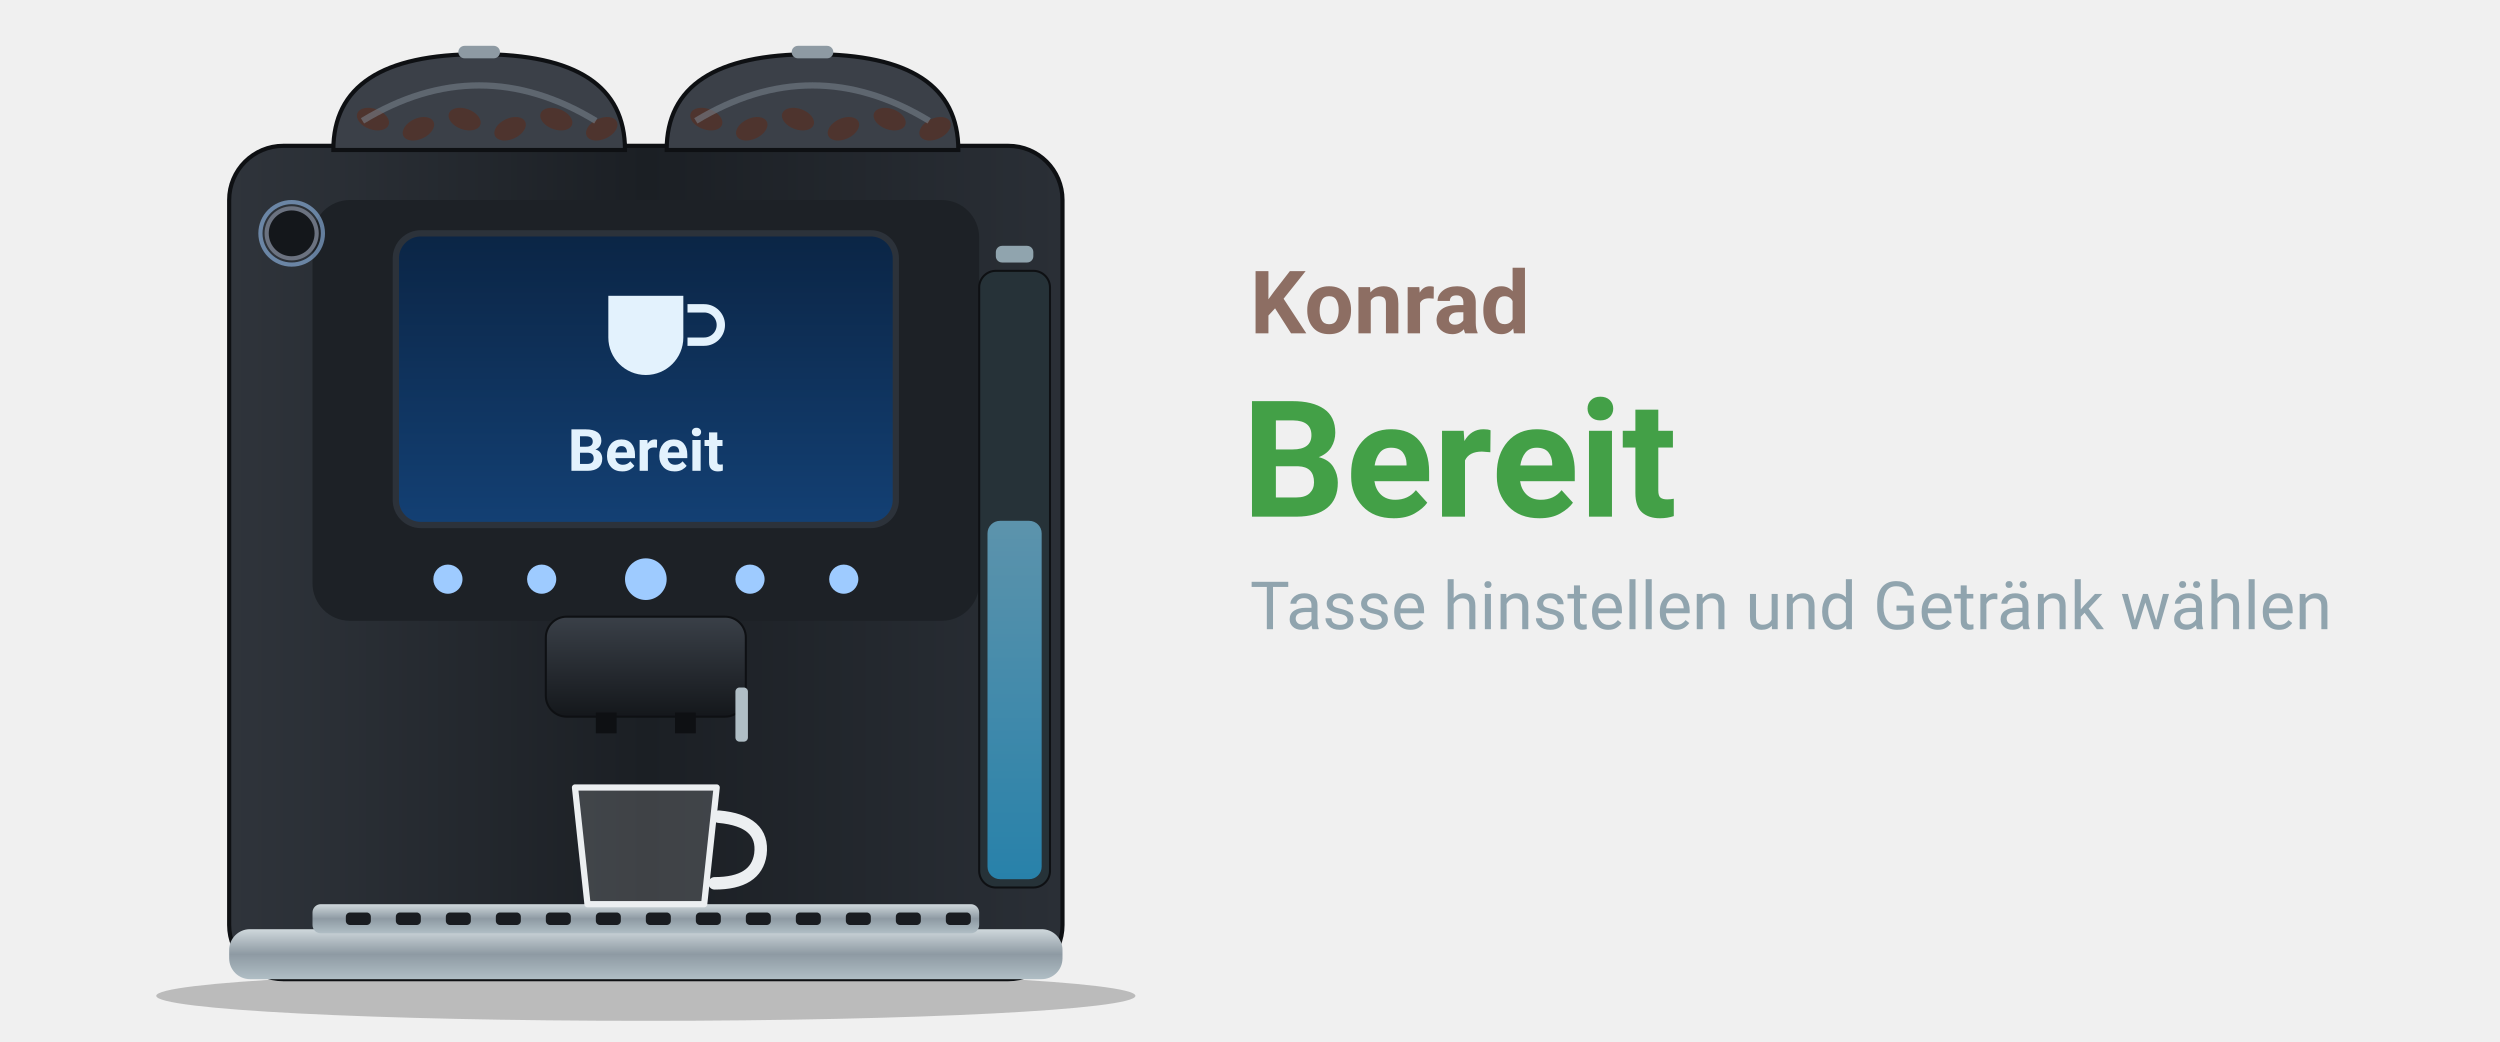
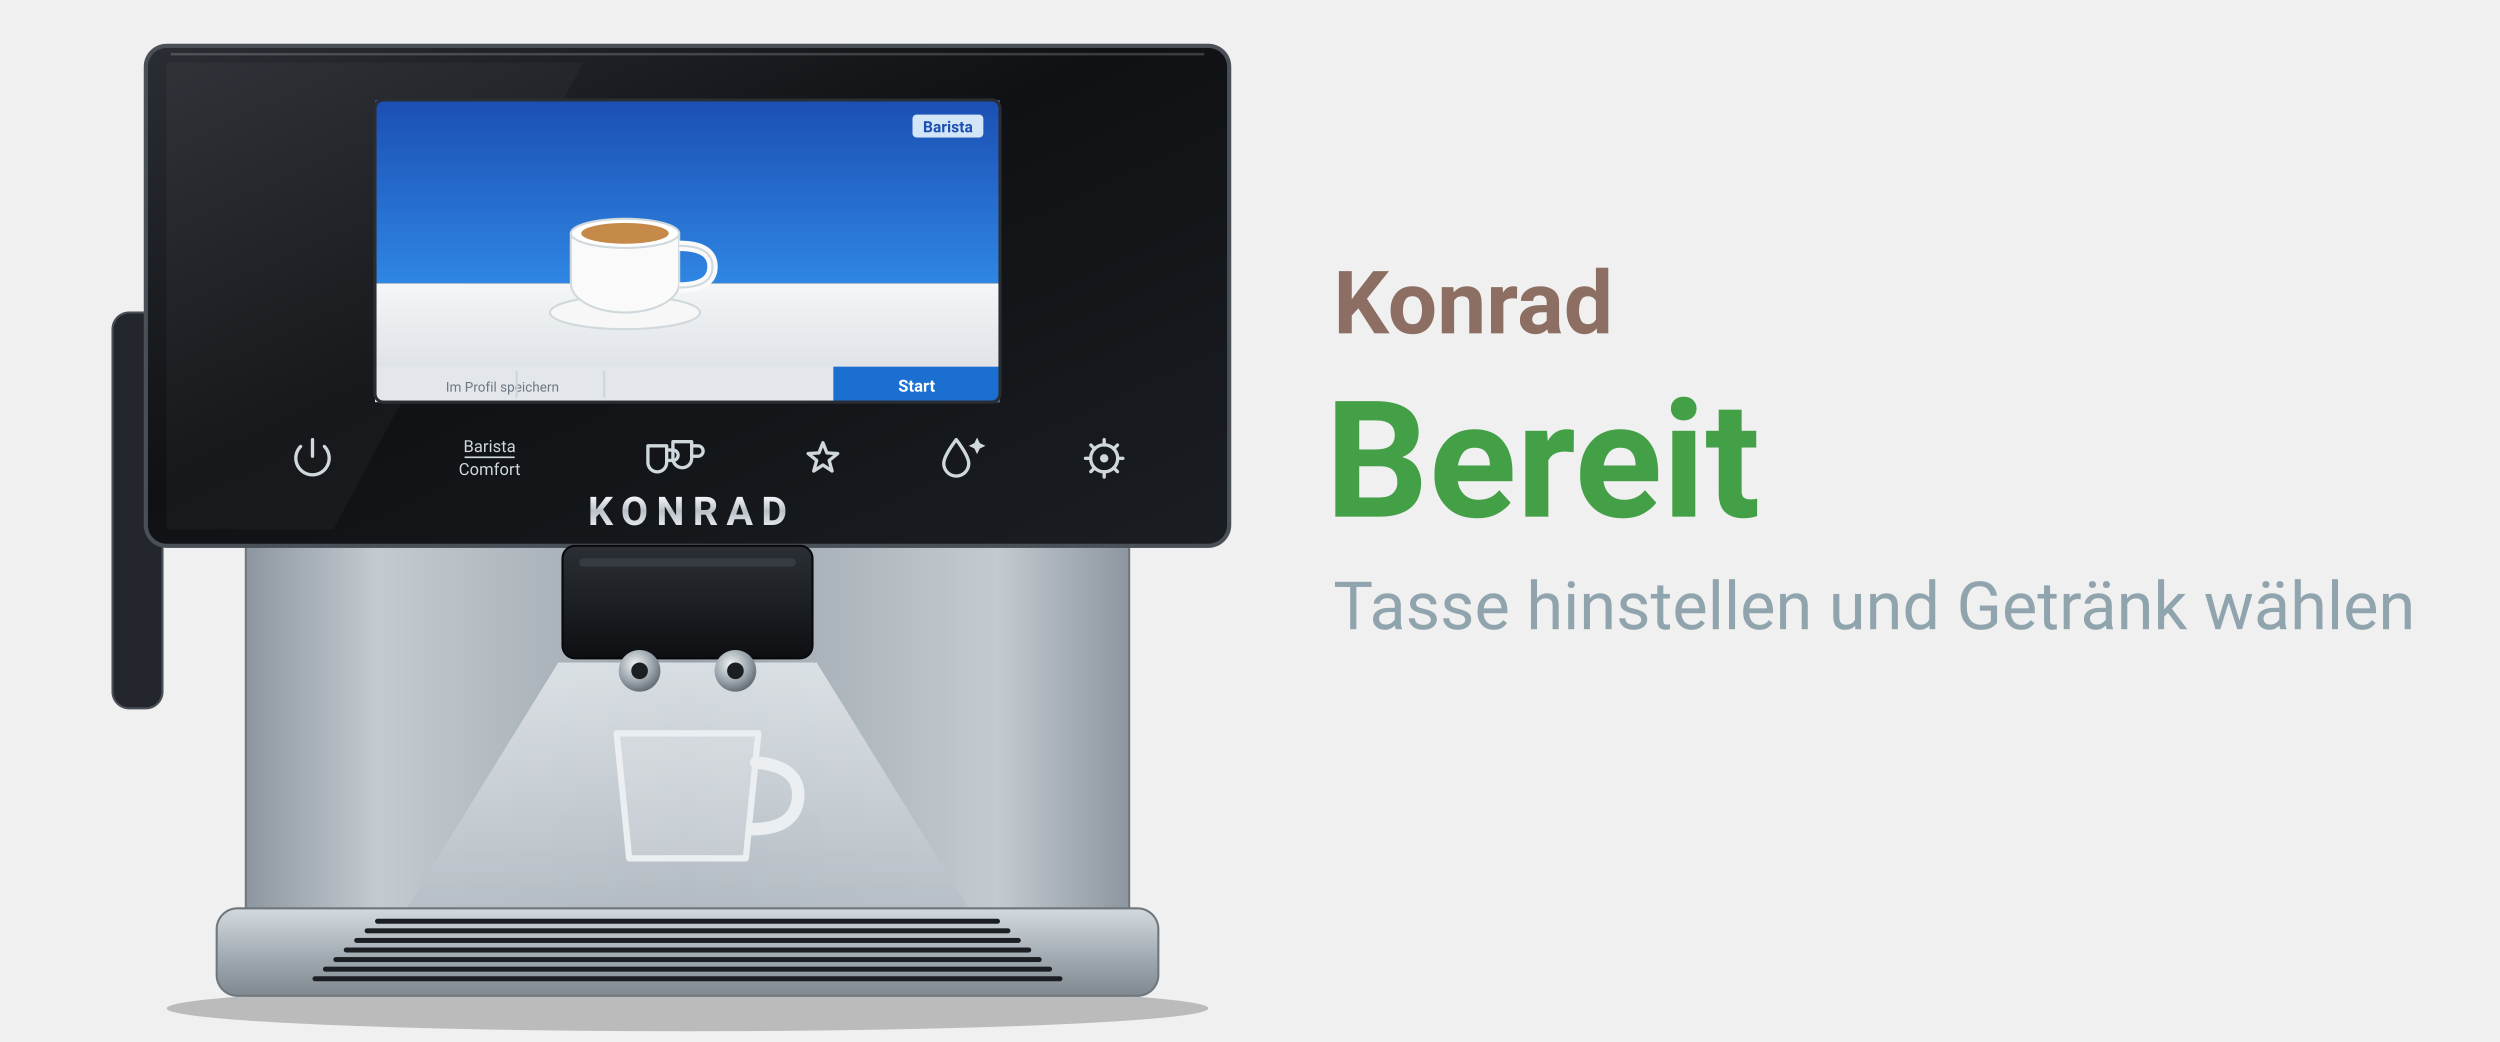
<svg xmlns="http://www.w3.org/2000/svg" viewBox="0 0 1200 500" width="1200" height="500" role="img" aria-label="Konrad: Bereit">
  <defs>
-     <linearGradient id="korpus" x1="0" y1="0" x2="1" y2="0">
-       <stop offset="0" stop-color="#2f343b" />
-       <stop offset=".5" stop-color="#1b1f24" />
-       <stop offset="1" stop-color="#2a2f36" />
+     <linearGradient id="glas" x1="0" y1="0" x2="1" y2="1">
+       <stop offset="0" stop-color="#2a2d33" />
+       <stop offset=".45" stop-color="#0f1114" />
+       <stop offset="1" stop-color="#1a1d22" />
    </linearGradient>
-     <linearGradient id="stahl" x1="0" y1="0" x2="0" y2="1">
-       <stop offset="0" stop-color="#cfd8dc" />
-       <stop offset=".5" stop-color="#8e9aa3" />
-       <stop offset="1" stop-color="#b0bec5" />
+     <linearGradient id="stahl_korpus" x1="0" y1="0" x2="1" y2="0">
+       <stop offset="0" stop-color="#8d969e" />
+       <stop offset=".15" stop-color="#c3cad0" />
+       <stop offset=".5" stop-color="#9aa3ab" />
+       <stop offset=".85" stop-color="#c3cad0" />
+       <stop offset="1" stop-color="#8d969e" />
+     </linearGradient>
+     <linearGradient id="stahl_blende" x1="0" y1="0" x2="0" y2="1">
+       <stop offset="0" stop-color="#e3e8ec" />
+       <stop offset="1" stop-color="#aab3bb" />
+     </linearGradient>
+     <linearGradient id="stahl_schale" x1="0" y1="0" x2="0" y2="1">
+       <stop offset="0" stop-color="#d3dadf" />
+       <stop offset=".6" stop-color="#9ea7ae" />
+       <stop offset="1" stop-color="#7f888f" />
    </linearGradient>
    <linearGradient id="auslauf" x1="0" y1="0" x2="0" y2="1">
-       <stop offset="0" stop-color="#3a4048" />
-       <stop offset="1" stop-color="#14171b" />
+       <stop offset="0" stop-color="#2b2f35" />
+       <stop offset="1" stop-color="#0d0f12" />
    </linearGradient>
-     <linearGradient id="display_blau" x1="0" y1="0" x2="0" y2="1">
-       <stop offset="0" stop-color="#0b2545" />
-       <stop offset="1" stop-color="#134074" />
+     <radialGradient id="duese" cx=".4" cy=".35" r=".7">
+       <stop offset="0" stop-color="#f1f4f6" />
+       <stop offset=".6" stop-color="#9aa4ac" />
+       <stop offset="1" stop-color="#5c656c" />
+     </radialGradient>
+     <linearGradient id="ui_blau" x1="0" y1="0" x2="0" y2="1">
+       <stop offset="0" stop-color="#1b4fb3" />
+       <stop offset="1" stop-color="#2f86e3" />
    </linearGradient>
-     <linearGradient id="display_amber" x1="0" y1="0" x2="0" y2="1">
-       <stop offset="0" stop-color="#5d3a00" />
-       <stop offset="1" stop-color="#8a5a00" />
+     <linearGradient id="ui_amber" x1="0" y1="0" x2="0" y2="1">
+       <stop offset="0" stop-color="#a65f00" />
+       <stop offset="1" stop-color="#e0a200" />
    </linearGradient>
-     <linearGradient id="display_rot" x1="0" y1="0" x2="0" y2="1">
-       <stop offset="0" stop-color="#6a1b1b" />
-       <stop offset="1" stop-color="#9c2a2a" />
+     <linearGradient id="ui_rot" x1="0" y1="0" x2="0" y2="1">
+       <stop offset="0" stop-color="#8e1b1b" />
+       <stop offset="1" stop-color="#d32f2f" />
    </linearGradient>
-     <linearGradient id="wasser" x1="0" y1="0" x2="0" y2="1">
-       <stop offset="0" stop-color="#81d4fa" />
-       <stop offset="1" stop-color="#29b6f6" />
+     <linearGradient id="ui_theke" x1="0" y1="0" x2="0" y2="1">
+       <stop offset="0" stop-color="#f4f6f8" />
+       <stop offset="1" stop-color="#d6dbe0" />
    </linearGradient>
-     <clipPath id="glas">
-       <path d="M278 382 h64 l-5 50 h-54 z" />
+     <linearGradient id="chrom" x1="0" y1="0" x2="0" y2="1">
+       <stop offset="0" stop-color="#f5f7f9" />
+       <stop offset=".5" stop-color="#b8c0c7" />
+       <stop offset="1" stop-color="#e3e7ea" />
+     </linearGradient>
+     <clipPath id="glasrand">
+       <path d="M296 352 h68 l-6 60 h-56 z" />
    </clipPath>
  </defs>
-   <ellipse cx="310" cy="478" rx="235" ry="12" fill="#000" opacity=".22" />
-   <rect x="110" y="70" width="400" height="400" rx="26" fill="url(#korpus)" stroke="#0e1013" stroke-width="2" />
-   <rect x="150" y="96" width="320" height="202" rx="18" fill="#1d2126" />
-   <rect x="110" y="446" width="400" height="24" rx="10" fill="url(#stahl)" />
-   <path d="M160 72 q0 -46 70 -46 q70 0 70 46 z" fill="#3b4048" stroke="#0e1013" stroke-width="2" />
-   <ellipse cx="178" cy="57" rx="8" ry="5" fill="#4e342e" transform="rotate(20 178 60)" />
-   <ellipse cx="200" cy="62" rx="8" ry="5" fill="#4e342e" transform="rotate(-25 200 60)" />
-   <ellipse cx="222" cy="57" rx="8" ry="5" fill="#4e342e" transform="rotate(20 222 60)" />
-   <ellipse cx="244" cy="62" rx="8" ry="5" fill="#4e342e" transform="rotate(-25 244 60)" />
-   <ellipse cx="266" cy="57" rx="8" ry="5" fill="#4e342e" transform="rotate(20 266 60)" />
-   <ellipse cx="288" cy="62" rx="8" ry="5" fill="#4e342e" transform="rotate(-25 288 60)" />
-   <path d="M174 58 q56 -34 112 0" fill="none" stroke="#7a8590" stroke-width="3" opacity=".55" />
-   <rect x="220" y="22" width="20" height="6" rx="3" fill="#8e9aa3" />
-   <path d="M320 72 q0 -46 70 -46 q70 0 70 46 z" fill="#3b4048" stroke="#0e1013" stroke-width="2" />
-   <ellipse cx="338" cy="57" rx="8" ry="5" fill="#4e342e" transform="rotate(20 338 60)" />
-   <ellipse cx="360" cy="62" rx="8" ry="5" fill="#4e342e" transform="rotate(-25 360 60)" />
-   <ellipse cx="382" cy="57" rx="8" ry="5" fill="#4e342e" transform="rotate(20 382 60)" />
-   <ellipse cx="404" cy="62" rx="8" ry="5" fill="#4e342e" transform="rotate(-25 404 60)" />
-   <ellipse cx="426" cy="57" rx="8" ry="5" fill="#4e342e" transform="rotate(20 426 60)" />
-   <ellipse cx="448" cy="62" rx="8" ry="5" fill="#4e342e" transform="rotate(-25 448 60)" />
-   <path d="M334 58 q56 -34 112 0" fill="none" stroke="#7a8590" stroke-width="3" opacity=".55" />
-   <rect x="380" y="22" width="20" height="6" rx="3" fill="#8e9aa3" />
-   <circle cx="140" cy="112" r="12" fill="#14171b" stroke="#6b7280" stroke-width="2" />
-   <circle cx="140" cy="112" r="15" fill="none" stroke="#9ecbff" stroke-width="2" opacity=".55" />
-   <rect x="190" y="112" width="240" height="140" rx="12" fill="url(#display_blau)" stroke="#2c323a" stroke-width="3" />
-   <path d="M292 142 h36 v20 a18 18 0 0 1 -36 0 z" fill="#e3f2fd" />
-   <path d="M330 148 h8 a8 8 0 0 1 0 16 h-8" fill="none" stroke="#e3f2fd" stroke-width="4" />
-   <text x="310" y="226" font-size="28" font-family="-apple-system, 'Segoe UI', Roboto, Helvetica, Arial, sans-serif" text-anchor="middle" fill="#e3f2fd" font-weight="600">Bereit</text>
-   <circle cx="215" cy="278" r="7" fill="#9ecbff" />
-   <circle cx="260" cy="278" r="7" fill="#9ecbff" />
-   <circle cx="310" cy="278" r="10" fill="#9ecbff">
+   <ellipse cx="330" cy="484" rx="250" ry="11" fill="#000" opacity=".22" />
+   <rect x="54" y="150" width="24" height="190" rx="8" fill="#23272d" stroke="#4a5057" stroke-width="1" />
+   <rect x="118" y="250" width="424" height="226" rx="12" fill="url(#stahl_korpus)" stroke="#6f777e" stroke-width="1" />
+   <path d="M268 318 h124 l94 152 h-312 z" fill="url(#stahl_blende)" opacity=".85" />
+   <rect x="104" y="436" width="452" height="42" rx="10" fill="url(#stahl_schale)" stroke="#6f777e" stroke-width="1" />
+   <rect x="180" y="441.0" width="300" height="2.4" rx="1.2" fill="#1b1e22" />
+   <rect x="175" y="445.6" width="310" height="2.4" rx="1.2" fill="#1b1e22" />
+   <rect x="170" y="450.2" width="320" height="2.4" rx="1.2" fill="#1b1e22" />
+   <rect x="165" y="454.8" width="330" height="2.4" rx="1.2" fill="#1b1e22" />
+   <rect x="160" y="459.4" width="340" height="2.4" rx="1.2" fill="#1b1e22" />
+   <rect x="155" y="464.0" width="350" height="2.4" rx="1.2" fill="#1b1e22" />
+   <rect x="150" y="468.6" width="360" height="2.4" rx="1.2" fill="#1b1e22" />
+   <rect x="70" y="22" width="520" height="240" rx="10" fill="url(#glas)" stroke="#4a5057" stroke-width="2" />
+   <path d="M80 30 h200 l-120 224 h-80 z" fill="#ffffff" opacity=".035" />
+   <path d="M82 26 h496" stroke="#ffffff" stroke-width="1.2" opacity=".18" />
+   <rect x="180" y="48" width="300" height="88" fill="url(#ui_blau)" />
+   <rect x="180" y="136" width="300" height="57" fill="url(#ui_theke)" />
+   <rect x="438" y="55" width="34" height="11" rx="2" fill="#e3f2fd" opacity=".92" />
+   <text x="455" y="63.5" font-size="7.5" fill="#1c4fb1" font-family="-apple-system, 'Segoe UI', Roboto, Helvetica, Arial, sans-serif" text-anchor="middle" font-weight="600">Barista</text>
+   <ellipse cx="300" cy="150" rx="36" ry="8" fill="#f7f7f7" stroke="#cfd8dc" stroke-width="1" />
+   <path d="M274 112 h52 v24 a26 14 0 0 1 -52 0 z" fill="#fafafa" stroke="#cfd8dc" stroke-width="1" />
+   <path d="M326 118 q16 0 16 10 q0 10 -16 10" fill="none" stroke="#fafafa" stroke-width="5" />
+   <path d="M326 118 q16 0 16 10 q0 10 -16 10" fill="none" stroke="#cfd8dc" stroke-width="1" />
+   <ellipse cx="300" cy="112" rx="26" ry="7" fill="#ffffff" stroke="#cfd8dc" stroke-width="1" />
+   <ellipse cx="300" cy="112" rx="21" ry="5" fill="#c58a4a" />
+   <rect x="180" y="176" width="300" height="17" fill="#e3e6ea" />
+   <text x="214" y="188" font-size="6.5" fill="#6b7682" font-family="-apple-system, 'Segoe UI', Roboto, Helvetica, Arial, sans-serif">Im Profil speichern</text>
+   <path d="M248 178 v13 M290 178 v13" stroke="#cfd5db" stroke-width="1" />
+   <rect x="400" y="176" width="80" height="17" fill="#1a6fd0">
    <animate attributeName="opacity" values="1;.3;1" dur="2.4s" repeatCount="indefinite" />
-   </circle>
-   <circle cx="360" cy="278" r="7" fill="#9ecbff" />
-   <circle cx="405" cy="278" r="7" fill="#9ecbff" />
-   <rect x="262" y="296" width="96" height="48" rx="10" fill="url(#auslauf)" stroke="#0e1013" />
-   <rect x="286" y="342" width="10" height="10" fill="#0e1013" />
-   <rect x="324" y="342" width="10" height="10" fill="#0e1013" />
-   <rect x="353" y="330" width="6" height="26" rx="2" fill="#b0bec5" />
-   <rect x="470" y="130" width="34" height="296" rx="8" fill="#263238" stroke="#0e1013" />
-   <rect x="474" y="250" width="26" height="172" rx="6" fill="url(#wasser)" opacity=".6" />
-   <rect x="478" y="118" width="18" height="8" rx="3" fill="#90a4ae" />
-   <rect x="150" y="434" width="320" height="14" rx="4" fill="url(#stahl)" />
-   <g fill="#1a1d21">
-     <rect x="166" y="438" width="12" height="6" rx="2" />
-     <rect x="190" y="438" width="12" height="6" rx="2" />
-     <rect x="214" y="438" width="12" height="6" rx="2" />
-     <rect x="238" y="438" width="12" height="6" rx="2" />
-     <rect x="262" y="438" width="12" height="6" rx="2" />
-     <rect x="286" y="438" width="12" height="6" rx="2" />
-     <rect x="310" y="438" width="12" height="6" rx="2" />
-     <rect x="334" y="438" width="12" height="6" rx="2" />
-     <rect x="358" y="438" width="12" height="6" rx="2" />
-     <rect x="382" y="438" width="12" height="6" rx="2" />
-     <rect x="406" y="438" width="12" height="6" rx="2" />
-     <rect x="430" y="438" width="12" height="6" rx="2" />
-     <rect x="454" y="438" width="12" height="6" rx="2" />
-   </g>
-   <path d="M276 378 h68 l-6 56 h-56 z" fill="#ffffff" fill-opacity=".16" stroke="#eceff1" stroke-width="3" stroke-linejoin="round" />
-   <path d="M345 392 q22 2 20 18 q-2 14 -22 14" fill="none" stroke="#eceff1" stroke-width="6" stroke-linecap="round" />
-   <text x="600" y="160" font-size="42" font-weight="600" fill="#8d6e63" font-family="-apple-system, 'Segoe UI', Roboto, Helvetica, Arial, sans-serif">Konrad</text>
-   <text x="596" y="248" font-size="78" font-weight="700" fill="#43a047" font-family="-apple-system, 'Segoe UI', Roboto, Helvetica, Arial, sans-serif">Bereit</text>
-   <text x="600" y="302" font-size="32" fill="#90a4ae" font-family="-apple-system, 'Segoe UI', Roboto, Helvetica, Arial, sans-serif">Tasse hinstellen und Getränk wählen</text>
+   </rect>
+   <text x="440" y="188" font-size="8" fill="#ffffff" font-family="-apple-system, 'Segoe UI', Roboto, Helvetica, Arial, sans-serif" text-anchor="middle" font-weight="600">Start</text>
+   <rect x="180" y="48" width="300" height="145" rx="4" fill="none" stroke="#2a2e34" stroke-width="1.5" />
+   <path d="M144.3 214.3 a8 8 0 1 0 11.4 0" fill="none" stroke="#cfd8dc" stroke-width="1.6" stroke-linecap="round" stroke-linejoin="round" />
+   <path d="M150 211 v8" fill="none" stroke="#cfd8dc" stroke-width="1.6" stroke-linecap="round" stroke-linejoin="round" />
+   <text x="235" y="217" font-size="8" fill="#cfd8dc" font-family="-apple-system, 'Segoe UI', Roboto, Helvetica, Arial, sans-serif" text-anchor="middle">Barista</text>
+   <path d="M223 219.5 h24" stroke="#cfd8dc" stroke-width=".8" />
+   <text x="235" y="228" font-size="8" fill="#cfd8dc" font-family="-apple-system, 'Segoe UI', Roboto, Helvetica, Arial, sans-serif" text-anchor="middle">Comfort</text>
+   <path d="M311 214 h9 v8 a4.5 4.5 0 0 1 -9 0 z M320 216 h3 a2.5 2.5 0 0 1 0 5 h-3" fill="none" stroke="#cfd8dc" stroke-width="1.6" stroke-linecap="round" stroke-linejoin="round" />
+   <path d="M323 212 h9 v8 a4.5 4.5 0 0 1 -9 0 z M332 214 h3 a2.5 2.5 0 0 1 0 5 h-3" fill="none" stroke="#cfd8dc" stroke-width="1.6" stroke-linecap="round" stroke-linejoin="round" />
+   <polygon points="395.0,212.5 396.9,217.4 402.1,217.7 398.0,221.0 399.4,226.1 395.0,223.2 390.6,226.1 392.0,221.0 387.9,217.7 393.1,217.4" fill="none" stroke="#cfd8dc" stroke-width="1.6" stroke-linecap="round" stroke-linejoin="round" />
+   <path d="M459 211 q6 8 6 11.5 a6 6 0 0 1 -12 0 q0 -3.5 6 -11.5 z" fill="none" stroke="#cfd8dc" stroke-width="1.6" stroke-linecap="round" stroke-linejoin="round" />
+   <path d="M469 210 l1.3 2.7 l2.7 1.3 l-2.7 1.3 l-1.3 2.7 l-1.3 -2.7 l-2.7 -1.3 l2.7 -1.3 z" fill="#cfd8dc" />
+   <circle cx="530" cy="220" r="6.5" fill="none" stroke="#cfd8dc" stroke-width="1.6" stroke-linecap="round" stroke-linejoin="round" />
+   <circle cx="530" cy="220" r="2" fill="#cfd8dc" />
+   <path d="M536.5 220.0 L539.0 220.0" fill="none" stroke="#cfd8dc" stroke-width="1.6" stroke-linecap="round" stroke-linejoin="round" />
+   <path d="M534.6 224.6 L536.4 226.4" fill="none" stroke="#cfd8dc" stroke-width="1.6" stroke-linecap="round" stroke-linejoin="round" />
+   <path d="M530.0 226.5 L530.0 229.0" fill="none" stroke="#cfd8dc" stroke-width="1.6" stroke-linecap="round" stroke-linejoin="round" />
+   <path d="M525.4 224.6 L523.6 226.4" fill="none" stroke="#cfd8dc" stroke-width="1.6" stroke-linecap="round" stroke-linejoin="round" />
+   <path d="M523.5 220.0 L521.0 220.0" fill="none" stroke="#cfd8dc" stroke-width="1.6" stroke-linecap="round" stroke-linejoin="round" />
+   <path d="M525.4 215.4 L523.6 213.6" fill="none" stroke="#cfd8dc" stroke-width="1.6" stroke-linecap="round" stroke-linejoin="round" />
+   <path d="M530.0 213.5 L530.0 211.0" fill="none" stroke="#cfd8dc" stroke-width="1.6" stroke-linecap="round" stroke-linejoin="round" />
+   <path d="M534.6 215.4 L536.4 213.6" fill="none" stroke="#cfd8dc" stroke-width="1.6" stroke-linecap="round" stroke-linejoin="round" />
+   <text x="330" y="252" font-size="19" font-weight="700" letter-spacing="4" fill="url(#chrom)" font-family="-apple-system, 'Segoe UI', Roboto, Helvetica, Arial, sans-serif" text-anchor="middle">KONRAD</text>
+   <rect x="270" y="262" width="120" height="54" rx="6" fill="url(#auslauf)" stroke="#07080a" />
+   <rect x="278" y="268" width="104" height="4" rx="2" fill="#3a3f46" opacity=".8" />
+   <circle cx="307" cy="322" r="10" fill="url(#duese)" />
+   <circle cx="307" cy="322" r="4" fill="#1b1e22" />
+   <circle cx="353" cy="322" r="10" fill="url(#duese)" />
+   <circle cx="353" cy="322" r="4" fill="#1b1e22" />
+   <path d="M296 352 h68 l-6 60 h-56 z" fill="#ffffff" fill-opacity=".16" stroke="#eceff1" stroke-width="3" stroke-linejoin="round" />
+   <path d="M363 366 q22 2 20 18 q-2 14 -22 14" fill="none" stroke="#eceff1" stroke-width="6" stroke-linecap="round" />
+   <text x="640" y="160" font-size="42" font-weight="600" fill="#8d6e63" font-family="-apple-system, 'Segoe UI', Roboto, Helvetica, Arial, sans-serif">Konrad</text>
+   <text x="636" y="248" font-size="78" font-weight="700" fill="#43a047" font-family="-apple-system, 'Segoe UI', Roboto, Helvetica, Arial, sans-serif">Bereit</text>
+   <text x="640" y="302" font-size="32" fill="#90a4ae" font-family="-apple-system, 'Segoe UI', Roboto, Helvetica, Arial, sans-serif">Tasse hinstellen und Getränk wählen</text>
</svg>
